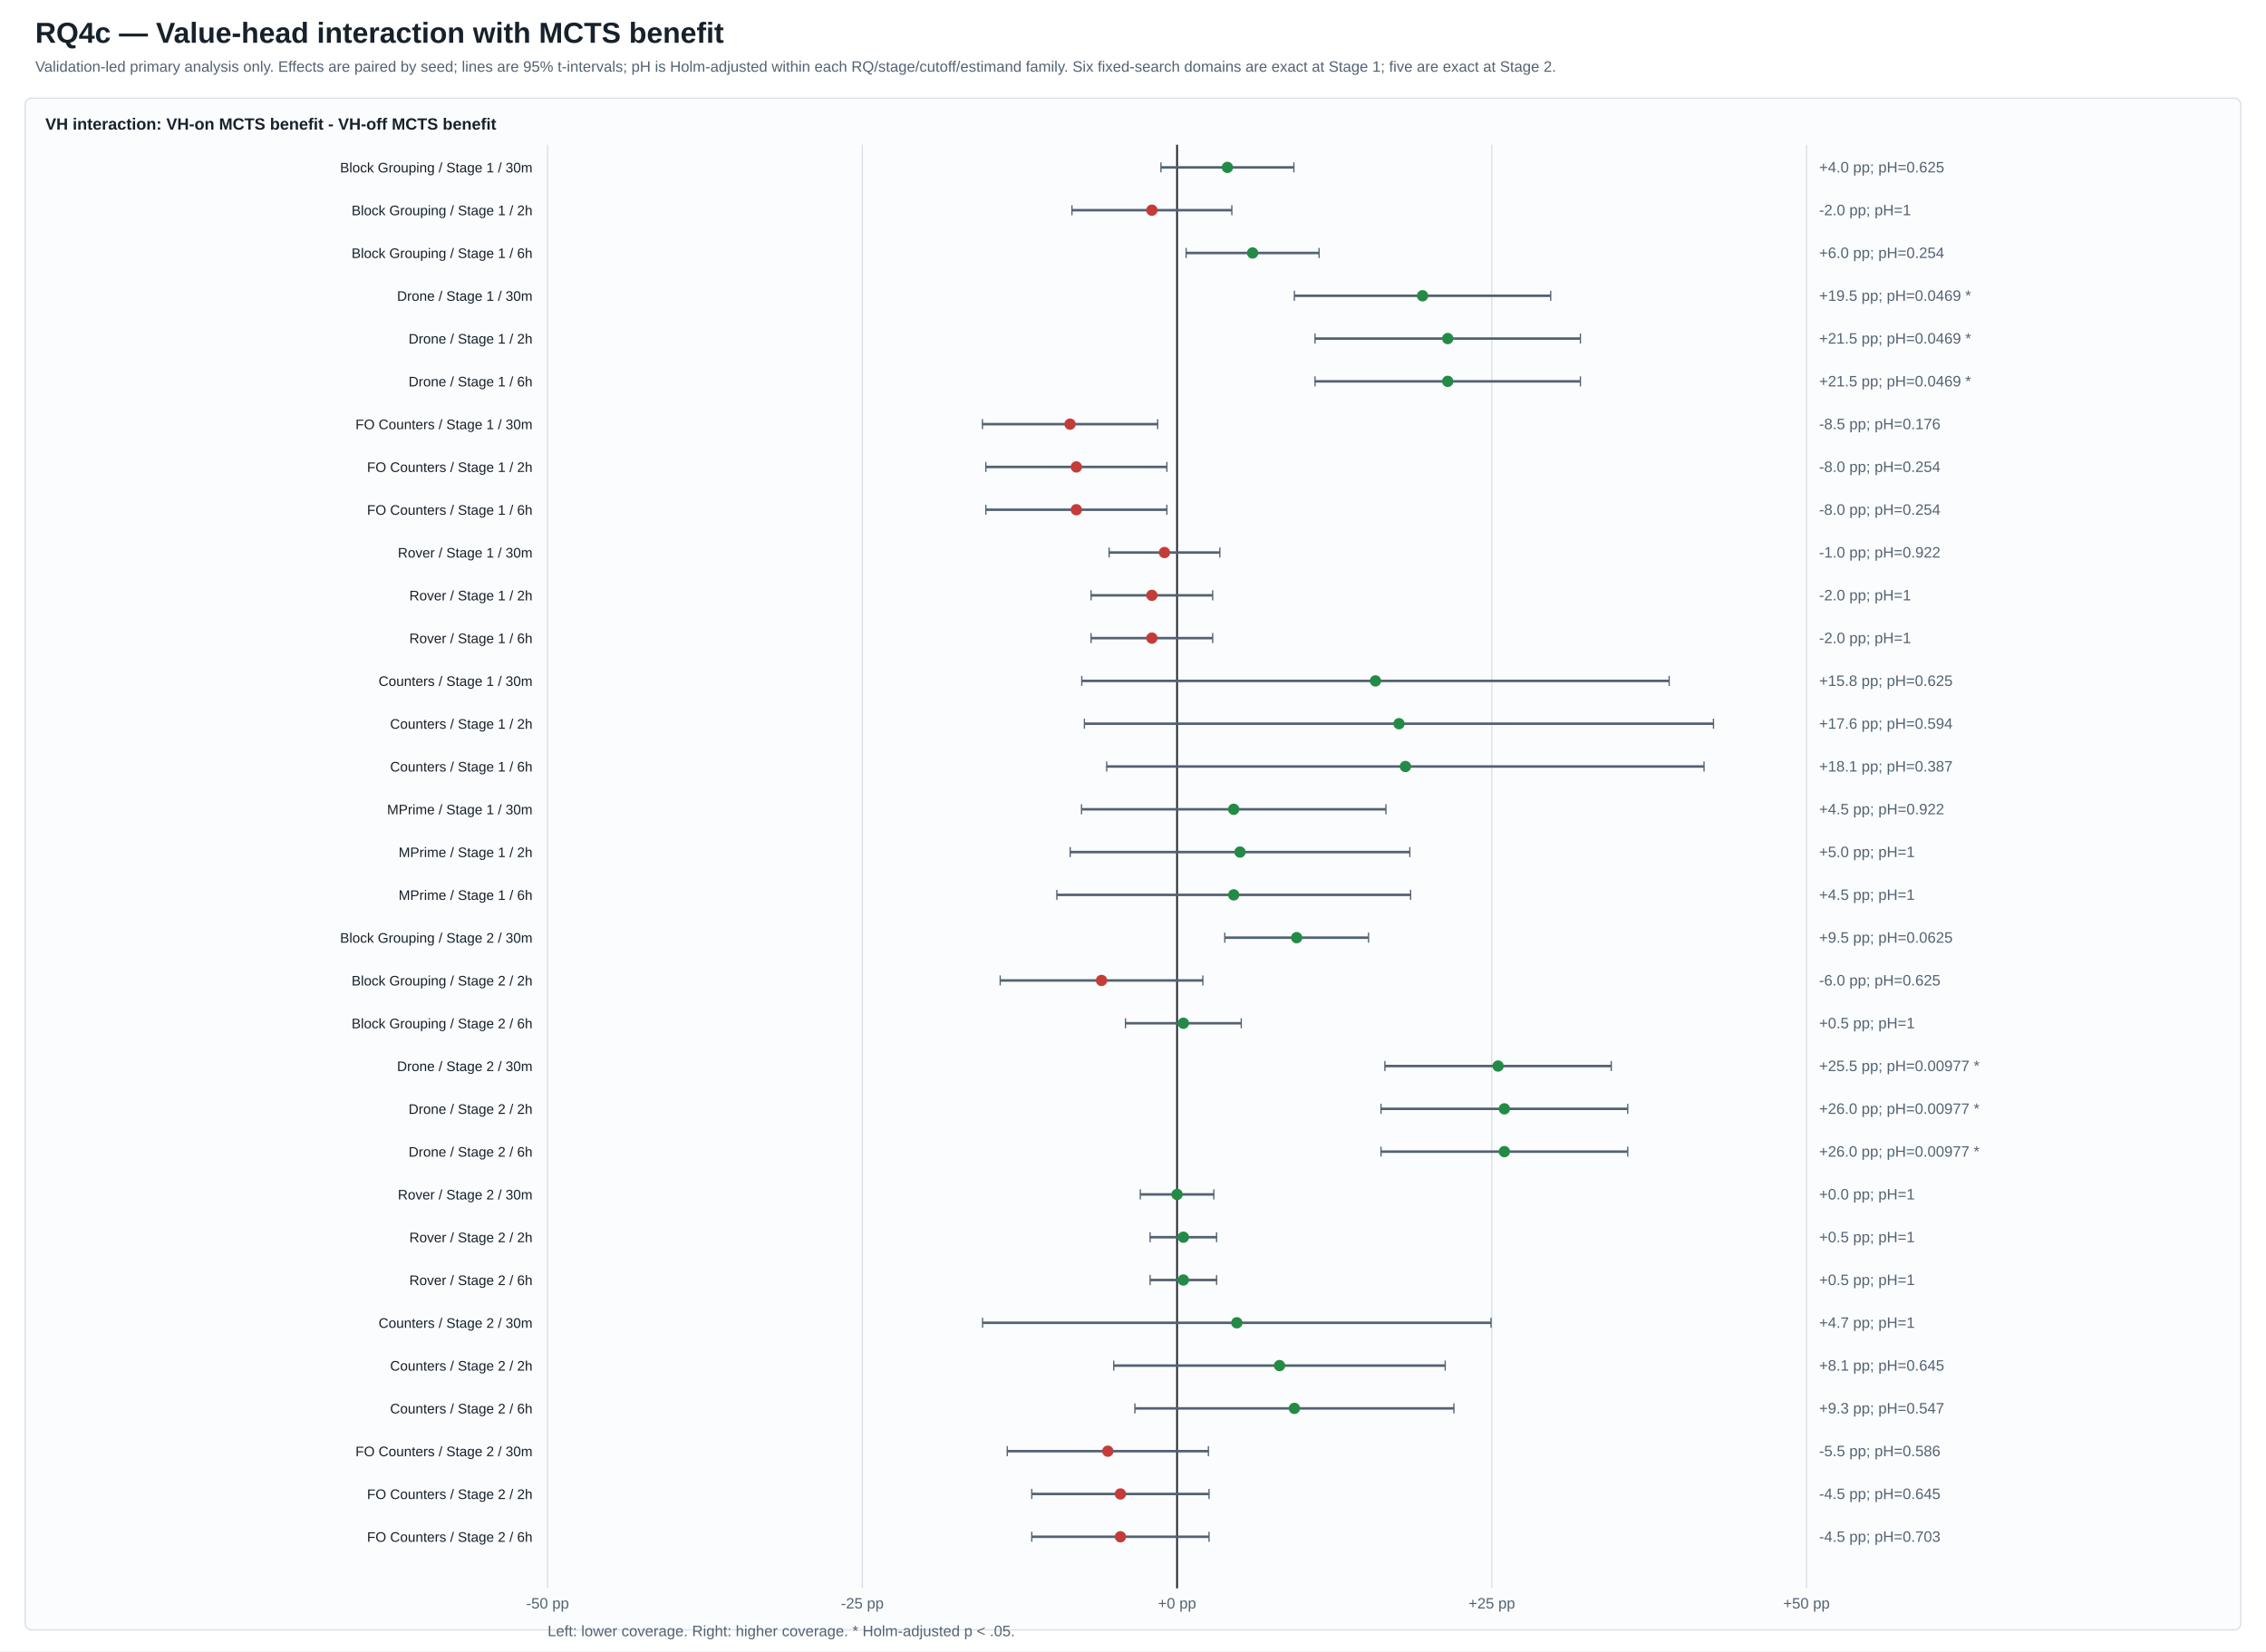
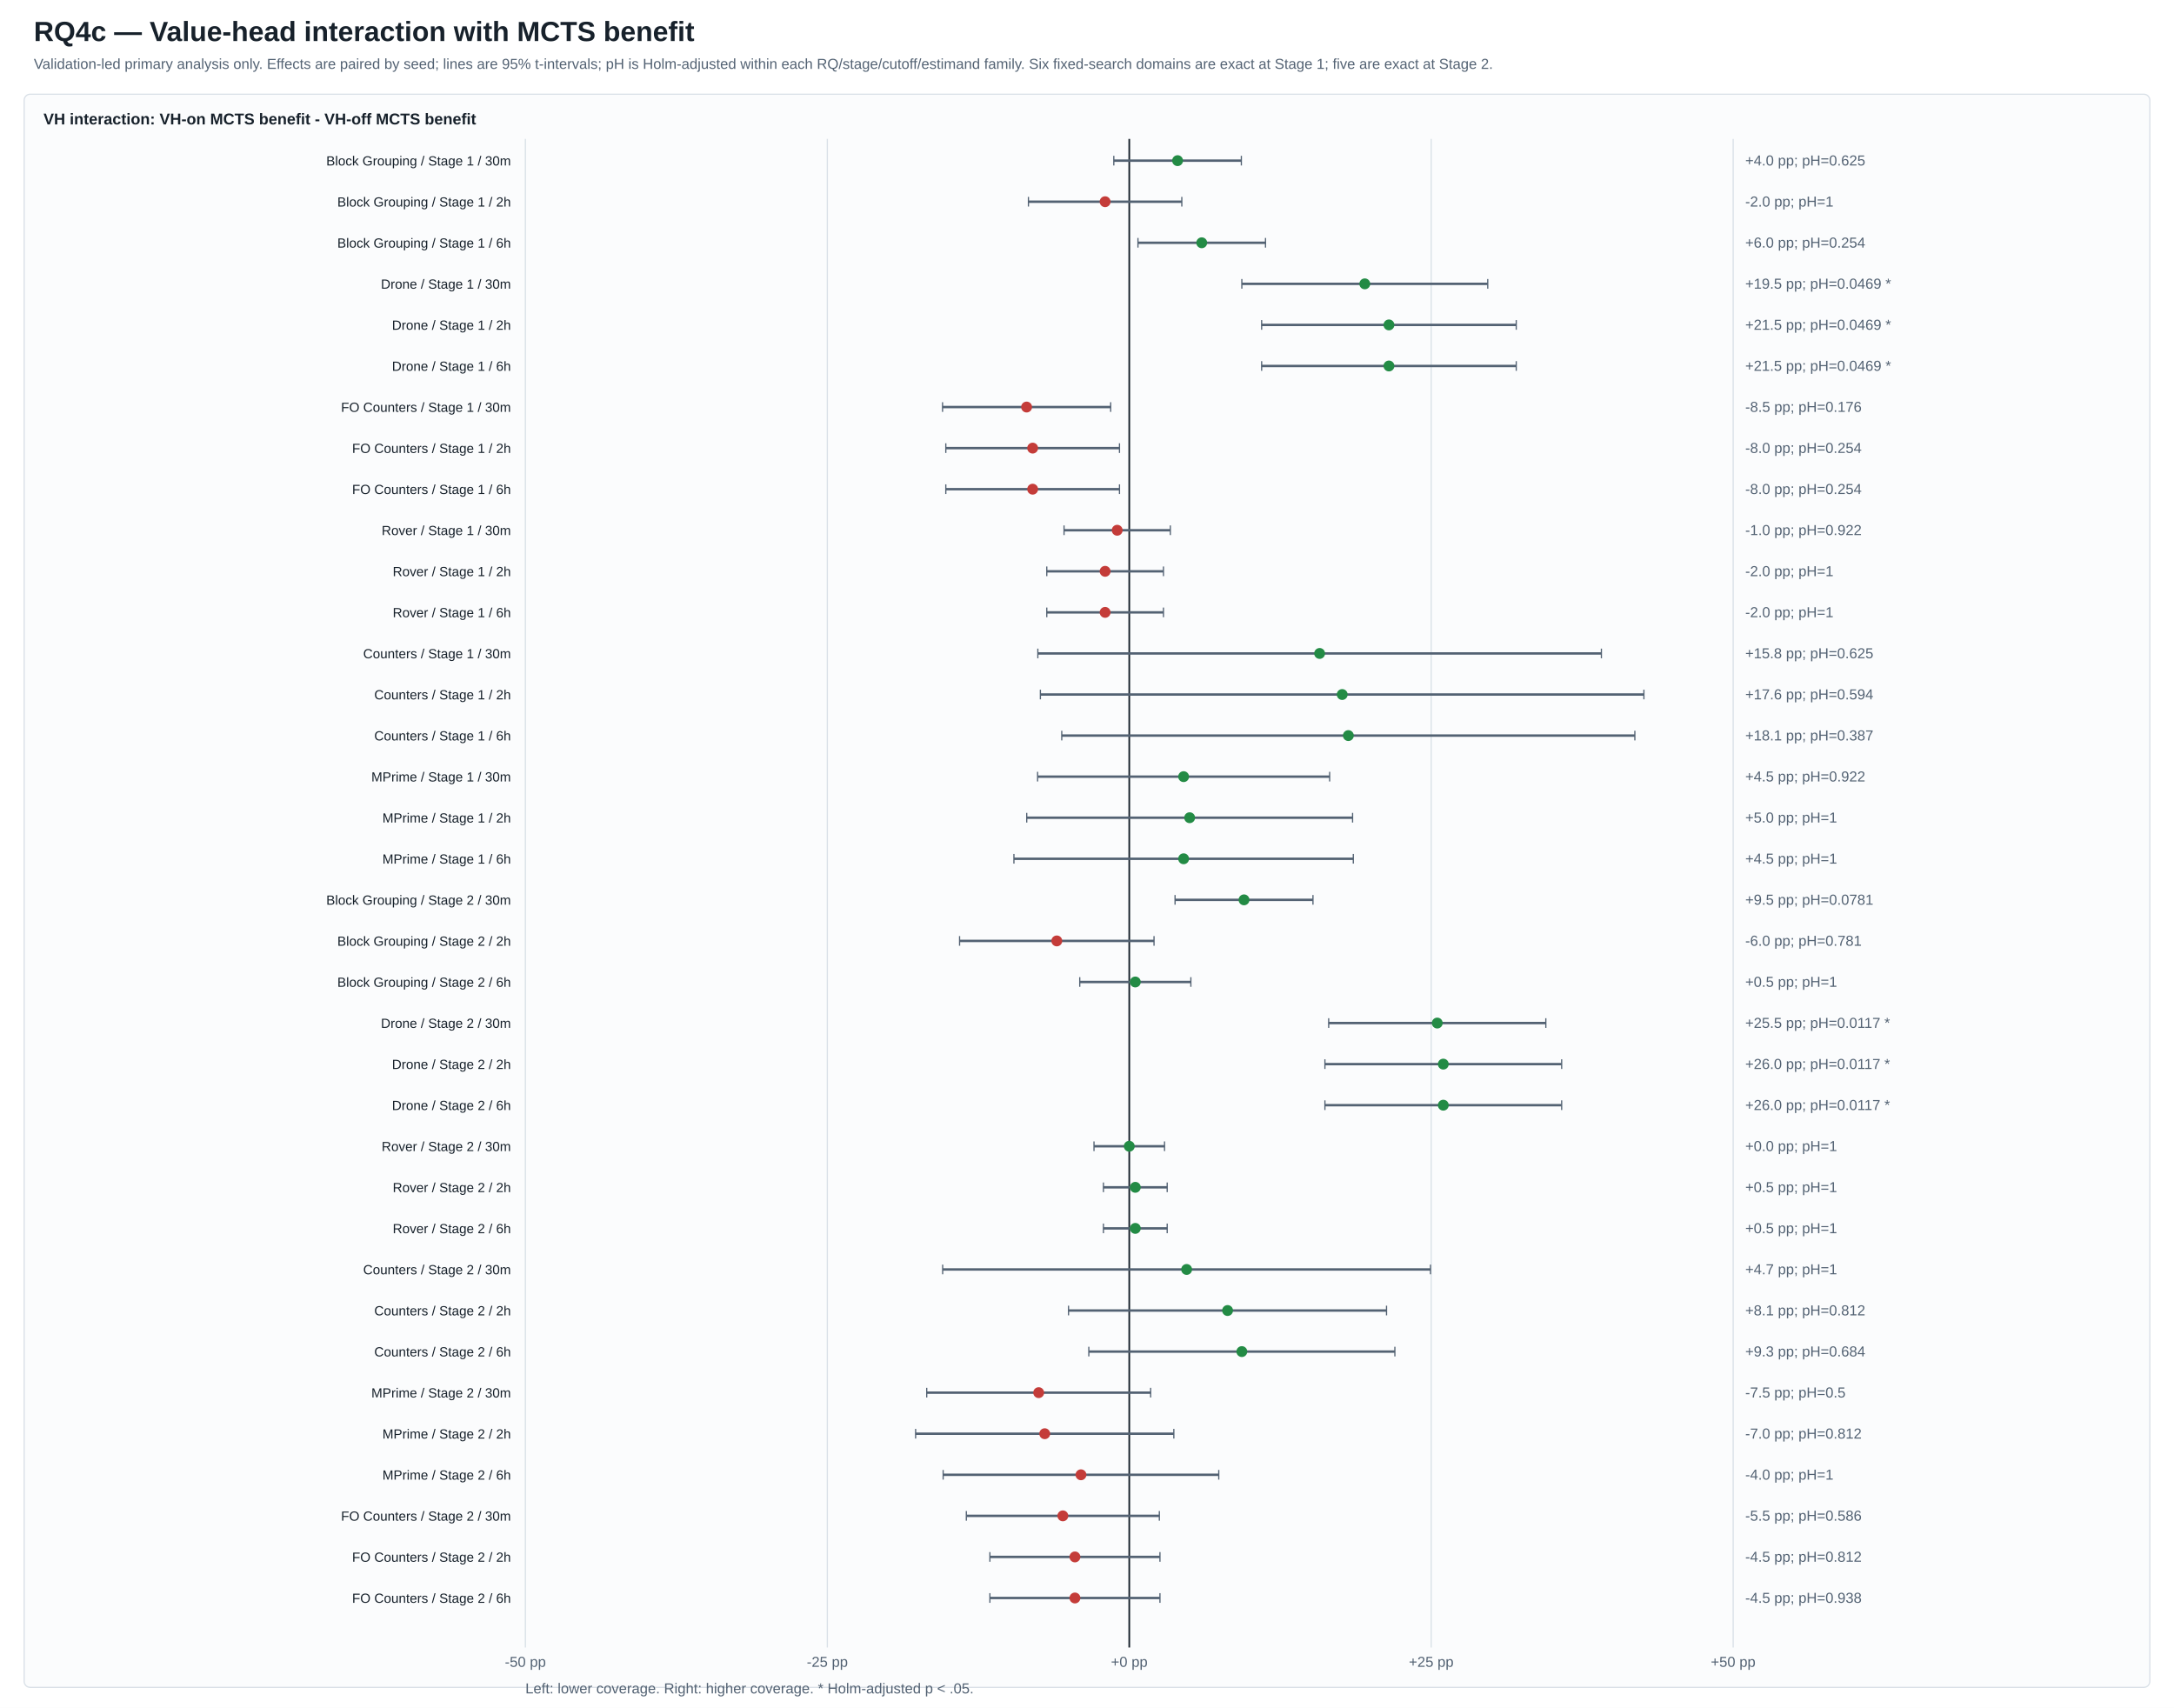
- <svg xmlns="http://www.w3.org/2000/svg" width="1800" height="1312" viewBox="0 0 1800 1312">
+ <svg xmlns="http://www.w3.org/2000/svg" width="1800" height="1414" viewBox="0 0 1800 1414">
  <rect width="100%" height="100%" fill="white" />
  <style>text{font-family:Segoe UI,Arial,sans-serif;fill:#17212b}.title{font-size:23px;font-weight:700}.sub{font-size:12px;fill:#536273}.label{font-size:11px}.head{font-size:13px;font-weight:700}</style>
  <text x="28" y="34" class="title">RQ4c — Value-head interaction with MCTS benefit</text>
  <text x="28" y="57" class="sub">Validation-led primary analysis only. Effects are paired by seed; lines are 95% t-intervals; pH is Holm-adjusted within each RQ/stage/cutoff/estimand family. Six fixed-search domains are exact at Stage 1; five are exact at Stage 2.</text>
-   <rect x="20" y="78" width="1760" height="1217" rx="5" fill="#fbfcfd" stroke="#d9e0e7" />
+   <rect x="20" y="78" width="1760" height="1319" rx="5" fill="#fbfcfd" stroke="#d9e0e7" />
  <text x="36" y="103" class="head">VH interaction: VH-on MCTS benefit - VH-off MCTS benefit</text>
-   <line x1="435.0" y1="115" x2="435.0" y2="1262" stroke="#d9e0e7" stroke-width="1" />
-   <text x="435.0" y="1278" text-anchor="middle" class="sub">-50 pp</text>
-   <line x1="685.0" y1="115" x2="685.0" y2="1262" stroke="#d9e0e7" stroke-width="1" />
-   <text x="685.0" y="1278" text-anchor="middle" class="sub">-25 pp</text>
-   <line x1="935.0" y1="115" x2="935.0" y2="1262" stroke="#17212b" stroke-width="1.4" />
-   <text x="935.0" y="1278" text-anchor="middle" class="sub">+0 pp</text>
-   <line x1="1185.0" y1="115" x2="1185.0" y2="1262" stroke="#d9e0e7" stroke-width="1" />
-   <text x="1185.0" y="1278" text-anchor="middle" class="sub">+25 pp</text>
-   <line x1="1435.0" y1="115" x2="1435.0" y2="1262" stroke="#d9e0e7" stroke-width="1" />
-   <text x="1435.0" y="1278" text-anchor="middle" class="sub">+50 pp</text>
+   <line x1="435.0" y1="115" x2="435.0" y2="1364" stroke="#d9e0e7" stroke-width="1" />
+   <text x="435.0" y="1380" text-anchor="middle" class="sub">-50 pp</text>
+   <line x1="685.0" y1="115" x2="685.0" y2="1364" stroke="#d9e0e7" stroke-width="1" />
+   <text x="685.0" y="1380" text-anchor="middle" class="sub">-25 pp</text>
+   <line x1="935.0" y1="115" x2="935.0" y2="1364" stroke="#17212b" stroke-width="1.4" />
+   <text x="935.0" y="1380" text-anchor="middle" class="sub">+0 pp</text>
+   <line x1="1185.0" y1="115" x2="1185.0" y2="1364" stroke="#d9e0e7" stroke-width="1" />
+   <text x="1185.0" y="1380" text-anchor="middle" class="sub">+25 pp</text>
+   <line x1="1435.0" y1="115" x2="1435.0" y2="1364" stroke="#d9e0e7" stroke-width="1" />
+   <text x="1435.0" y="1380" text-anchor="middle" class="sub">+50 pp</text>
  <text x="423" y="137" text-anchor="end" class="label">Block Grouping / Stage 1 / 30m</text>
  <line x1="922.2" y1="133" x2="1027.8" y2="133" stroke="#536273" stroke-width="2" />
  <line x1="922.2" y1="129" x2="922.2" y2="137" stroke="#536273" />
  <line x1="1027.8" y1="129" x2="1027.8" y2="137" stroke="#536273" />
  <circle cx="975.0" cy="133" r="4.5" fill="#238b45" />
  <text x="1445" y="137" class="sub">+4.0 pp; pH=0.625</text>
  <text x="423" y="171" text-anchor="end" class="label">Block Grouping / Stage 1 / 2h</text>
  <line x1="851.5" y1="167" x2="978.5" y2="167" stroke="#536273" stroke-width="2" />
  <line x1="851.5" y1="163" x2="851.5" y2="171" stroke="#536273" />
  <line x1="978.5" y1="163" x2="978.5" y2="171" stroke="#536273" />
  <circle cx="915.0" cy="167" r="4.5" fill="#c43c39" />
  <text x="1445" y="171" class="sub">-2.0 pp; pH=1</text>
  <text x="423" y="205" text-anchor="end" class="label">Block Grouping / Stage 1 / 6h</text>
  <line x1="942.2" y1="201" x2="1047.8" y2="201" stroke="#536273" stroke-width="2" />
  <line x1="942.2" y1="197" x2="942.2" y2="205" stroke="#536273" />
  <line x1="1047.8" y1="197" x2="1047.8" y2="205" stroke="#536273" />
  <circle cx="995.0" cy="201" r="4.5" fill="#238b45" />
  <text x="1445" y="205" class="sub">+6.0 pp; pH=0.254</text>
  <text x="423" y="239" text-anchor="end" class="label">Drone / Stage 1 / 30m</text>
  <line x1="1028.2" y1="235" x2="1231.8" y2="235" stroke="#536273" stroke-width="2" />
  <line x1="1028.2" y1="231" x2="1028.2" y2="239" stroke="#536273" />
  <line x1="1231.8" y1="231" x2="1231.8" y2="239" stroke="#536273" />
  <circle cx="1130.0" cy="235" r="4.5" fill="#238b45" />
  <text x="1445" y="239" class="sub">+19.5 pp; pH=0.0469 *</text>
  <text x="423" y="273" text-anchor="end" class="label">Drone / Stage 1 / 2h</text>
  <line x1="1044.6" y1="269" x2="1255.4" y2="269" stroke="#536273" stroke-width="2" />
  <line x1="1044.6" y1="265" x2="1044.6" y2="273" stroke="#536273" />
  <line x1="1255.4" y1="265" x2="1255.4" y2="273" stroke="#536273" />
  <circle cx="1150.0" cy="269" r="4.5" fill="#238b45" />
  <text x="1445" y="273" class="sub">+21.5 pp; pH=0.0469 *</text>
  <text x="423" y="307" text-anchor="end" class="label">Drone / Stage 1 / 6h</text>
  <line x1="1044.6" y1="303" x2="1255.4" y2="303" stroke="#536273" stroke-width="2" />
  <line x1="1044.6" y1="299" x2="1044.6" y2="307" stroke="#536273" />
  <line x1="1255.4" y1="299" x2="1255.4" y2="307" stroke="#536273" />
  <circle cx="1150.0" cy="303" r="4.5" fill="#238b45" />
  <text x="1445" y="307" class="sub">+21.5 pp; pH=0.0469 *</text>
  <text x="423" y="341" text-anchor="end" class="label">FO Counters / Stage 1 / 30m</text>
  <line x1="780.4" y1="337" x2="919.6" y2="337" stroke="#536273" stroke-width="2" />
  <line x1="780.4" y1="333" x2="780.4" y2="341" stroke="#536273" />
  <line x1="919.6" y1="333" x2="919.6" y2="341" stroke="#536273" />
  <circle cx="850.0" cy="337" r="4.5" fill="#c43c39" />
  <text x="1445" y="341" class="sub">-8.5 pp; pH=0.176</text>
  <text x="423" y="375" text-anchor="end" class="label">FO Counters / Stage 1 / 2h</text>
  <line x1="783.1" y1="371" x2="926.9" y2="371" stroke="#536273" stroke-width="2" />
  <line x1="783.1" y1="367" x2="783.1" y2="375" stroke="#536273" />
  <line x1="926.9" y1="367" x2="926.9" y2="375" stroke="#536273" />
  <circle cx="855.0" cy="371" r="4.5" fill="#c43c39" />
  <text x="1445" y="375" class="sub">-8.0 pp; pH=0.254</text>
  <text x="423" y="409" text-anchor="end" class="label">FO Counters / Stage 1 / 6h</text>
  <line x1="783.1" y1="405" x2="926.9" y2="405" stroke="#536273" stroke-width="2" />
  <line x1="783.1" y1="401" x2="783.1" y2="409" stroke="#536273" />
  <line x1="926.9" y1="401" x2="926.9" y2="409" stroke="#536273" />
  <circle cx="855.0" cy="405" r="4.5" fill="#c43c39" />
  <text x="1445" y="409" class="sub">-8.0 pp; pH=0.254</text>
  <text x="423" y="443" text-anchor="end" class="label">Rover / Stage 1 / 30m</text>
  <line x1="881.0" y1="439" x2="969.0" y2="439" stroke="#536273" stroke-width="2" />
  <line x1="881.0" y1="435" x2="881.0" y2="443" stroke="#536273" />
  <line x1="969.0" y1="435" x2="969.0" y2="443" stroke="#536273" />
  <circle cx="925.0" cy="439" r="4.5" fill="#c43c39" />
  <text x="1445" y="443" class="sub">-1.0 pp; pH=0.922</text>
  <text x="423" y="477" text-anchor="end" class="label">Rover / Stage 1 / 2h</text>
  <line x1="866.7" y1="473" x2="963.3" y2="473" stroke="#536273" stroke-width="2" />
  <line x1="866.7" y1="469" x2="866.7" y2="477" stroke="#536273" />
  <line x1="963.3" y1="469" x2="963.3" y2="477" stroke="#536273" />
  <circle cx="915.0" cy="473" r="4.5" fill="#c43c39" />
  <text x="1445" y="477" class="sub">-2.0 pp; pH=1</text>
  <text x="423" y="511" text-anchor="end" class="label">Rover / Stage 1 / 6h</text>
  <line x1="866.7" y1="507" x2="963.3" y2="507" stroke="#536273" stroke-width="2" />
  <line x1="866.7" y1="503" x2="866.7" y2="511" stroke="#536273" />
  <line x1="963.3" y1="503" x2="963.3" y2="511" stroke="#536273" />
  <circle cx="915.0" cy="507" r="4.5" fill="#c43c39" />
  <text x="1445" y="511" class="sub">-2.0 pp; pH=1</text>
  <text x="423" y="545" text-anchor="end" class="label">Counters / Stage 1 / 30m</text>
  <line x1="859.3" y1="541" x2="1325.9" y2="541" stroke="#536273" stroke-width="2" />
  <line x1="859.3" y1="537" x2="859.3" y2="545" stroke="#536273" />
  <line x1="1325.9" y1="537" x2="1325.9" y2="545" stroke="#536273" />
  <circle cx="1092.6" cy="541" r="4.5" fill="#238b45" />
  <text x="1445" y="545" class="sub">+15.8 pp; pH=0.625</text>
  <text x="423" y="579" text-anchor="end" class="label">Counters / Stage 1 / 2h</text>
  <line x1="861.4" y1="575" x2="1361.1" y2="575" stroke="#536273" stroke-width="2" />
  <line x1="861.4" y1="571" x2="861.4" y2="579" stroke="#536273" />
  <line x1="1361.1" y1="571" x2="1361.1" y2="579" stroke="#536273" />
  <circle cx="1111.3" cy="575" r="4.5" fill="#238b45" />
  <text x="1445" y="579" class="sub">+17.6 pp; pH=0.594</text>
  <text x="423" y="613" text-anchor="end" class="label">Counters / Stage 1 / 6h</text>
  <line x1="879.1" y1="609" x2="1353.6" y2="609" stroke="#536273" stroke-width="2" />
  <line x1="879.1" y1="605" x2="879.1" y2="613" stroke="#536273" />
  <line x1="1353.6" y1="605" x2="1353.6" y2="613" stroke="#536273" />
  <circle cx="1116.4" cy="609" r="4.5" fill="#238b45" />
  <text x="1445" y="613" class="sub">+18.1 pp; pH=0.387</text>
  <text x="423" y="647" text-anchor="end" class="label">MPrime / Stage 1 / 30m</text>
  <line x1="859.1" y1="643" x2="1100.9" y2="643" stroke="#536273" stroke-width="2" />
  <line x1="859.1" y1="639" x2="859.1" y2="647" stroke="#536273" />
  <line x1="1100.9" y1="639" x2="1100.9" y2="647" stroke="#536273" />
  <circle cx="980.0" cy="643" r="4.5" fill="#238b45" />
  <text x="1445" y="647" class="sub">+4.5 pp; pH=0.922</text>
  <text x="423" y="681" text-anchor="end" class="label">MPrime / Stage 1 / 2h</text>
  <line x1="850.1" y1="677" x2="1119.9" y2="677" stroke="#536273" stroke-width="2" />
  <line x1="850.1" y1="673" x2="850.1" y2="681" stroke="#536273" />
  <line x1="1119.9" y1="673" x2="1119.9" y2="681" stroke="#536273" />
  <circle cx="985.0" cy="677" r="4.5" fill="#238b45" />
  <text x="1445" y="681" class="sub">+5.0 pp; pH=1</text>
  <text x="423" y="715" text-anchor="end" class="label">MPrime / Stage 1 / 6h</text>
  <line x1="839.5" y1="711" x2="1120.5" y2="711" stroke="#536273" stroke-width="2" />
  <line x1="839.5" y1="707" x2="839.5" y2="715" stroke="#536273" />
  <line x1="1120.5" y1="707" x2="1120.5" y2="715" stroke="#536273" />
  <circle cx="980.0" cy="711" r="4.5" fill="#238b45" />
  <text x="1445" y="715" class="sub">+4.5 pp; pH=1</text>
  <text x="423" y="749" text-anchor="end" class="label">Block Grouping / Stage 2 / 30m</text>
  <line x1="972.9" y1="745" x2="1087.1" y2="745" stroke="#536273" stroke-width="2" />
  <line x1="972.9" y1="741" x2="972.9" y2="749" stroke="#536273" />
  <line x1="1087.1" y1="741" x2="1087.1" y2="749" stroke="#536273" />
  <circle cx="1030.0" cy="745" r="4.5" fill="#238b45" />
-   <text x="1445" y="749" class="sub">+9.5 pp; pH=0.0625</text>
+   <text x="1445" y="749" class="sub">+9.5 pp; pH=0.0781</text>
  <text x="423" y="783" text-anchor="end" class="label">Block Grouping / Stage 2 / 2h</text>
  <line x1="794.5" y1="779" x2="955.5" y2="779" stroke="#536273" stroke-width="2" />
  <line x1="794.5" y1="775" x2="794.5" y2="783" stroke="#536273" />
  <line x1="955.5" y1="775" x2="955.5" y2="783" stroke="#536273" />
  <circle cx="875.0" cy="779" r="4.5" fill="#c43c39" />
-   <text x="1445" y="783" class="sub">-6.0 pp; pH=0.625</text>
+   <text x="1445" y="783" class="sub">-6.0 pp; pH=0.781</text>
  <text x="423" y="817" text-anchor="end" class="label">Block Grouping / Stage 2 / 6h</text>
  <line x1="894.0" y1="813" x2="986.0" y2="813" stroke="#536273" stroke-width="2" />
  <line x1="894.0" y1="809" x2="894.0" y2="817" stroke="#536273" />
  <line x1="986.0" y1="809" x2="986.0" y2="817" stroke="#536273" />
  <circle cx="940.0" cy="813" r="4.5" fill="#238b45" />
  <text x="1445" y="817" class="sub">+0.5 pp; pH=1</text>
  <text x="423" y="851" text-anchor="end" class="label">Drone / Stage 2 / 30m</text>
  <line x1="1100.1" y1="847" x2="1279.9" y2="847" stroke="#536273" stroke-width="2" />
  <line x1="1100.1" y1="843" x2="1100.1" y2="851" stroke="#536273" />
  <line x1="1279.9" y1="843" x2="1279.9" y2="851" stroke="#536273" />
  <circle cx="1190.0" cy="847" r="4.5" fill="#238b45" />
-   <text x="1445" y="851" class="sub">+25.5 pp; pH=0.00977 *</text>
+   <text x="1445" y="851" class="sub">+25.5 pp; pH=0.0117 *</text>
  <text x="423" y="885" text-anchor="end" class="label">Drone / Stage 2 / 2h</text>
  <line x1="1097.0" y1="881" x2="1293.0" y2="881" stroke="#536273" stroke-width="2" />
  <line x1="1097.0" y1="877" x2="1097.0" y2="885" stroke="#536273" />
  <line x1="1293.0" y1="877" x2="1293.0" y2="885" stroke="#536273" />
  <circle cx="1195.0" cy="881" r="4.5" fill="#238b45" />
-   <text x="1445" y="885" class="sub">+26.0 pp; pH=0.00977 *</text>
+   <text x="1445" y="885" class="sub">+26.0 pp; pH=0.0117 *</text>
  <text x="423" y="919" text-anchor="end" class="label">Drone / Stage 2 / 6h</text>
  <line x1="1097.0" y1="915" x2="1293.0" y2="915" stroke="#536273" stroke-width="2" />
  <line x1="1097.0" y1="911" x2="1097.0" y2="919" stroke="#536273" />
  <line x1="1293.0" y1="911" x2="1293.0" y2="919" stroke="#536273" />
  <circle cx="1195.0" cy="915" r="4.5" fill="#238b45" />
-   <text x="1445" y="919" class="sub">+26.0 pp; pH=0.00977 *</text>
+   <text x="1445" y="919" class="sub">+26.0 pp; pH=0.0117 *</text>
  <text x="423" y="953" text-anchor="end" class="label">Rover / Stage 2 / 30m</text>
  <line x1="905.8" y1="949" x2="964.2" y2="949" stroke="#536273" stroke-width="2" />
  <line x1="905.8" y1="945" x2="905.8" y2="953" stroke="#536273" />
  <line x1="964.2" y1="945" x2="964.2" y2="953" stroke="#536273" />
  <circle cx="935.0" cy="949" r="4.5" fill="#238b45" />
  <text x="1445" y="953" class="sub">+0.0 pp; pH=1</text>
  <text x="423" y="987" text-anchor="end" class="label">Rover / Stage 2 / 2h</text>
  <line x1="913.6" y1="983" x2="966.4" y2="983" stroke="#536273" stroke-width="2" />
  <line x1="913.6" y1="979" x2="913.6" y2="987" stroke="#536273" />
  <line x1="966.4" y1="979" x2="966.4" y2="987" stroke="#536273" />
  <circle cx="940.0" cy="983" r="4.5" fill="#238b45" />
  <text x="1445" y="987" class="sub">+0.5 pp; pH=1</text>
  <text x="423" y="1021" text-anchor="end" class="label">Rover / Stage 2 / 6h</text>
  <line x1="913.6" y1="1017" x2="966.4" y2="1017" stroke="#536273" stroke-width="2" />
  <line x1="913.6" y1="1013" x2="913.6" y2="1021" stroke="#536273" />
  <line x1="966.4" y1="1013" x2="966.4" y2="1021" stroke="#536273" />
  <circle cx="940.0" cy="1017" r="4.5" fill="#238b45" />
  <text x="1445" y="1021" class="sub">+0.5 pp; pH=1</text>
  <text x="423" y="1055" text-anchor="end" class="label">Counters / Stage 2 / 30m</text>
  <line x1="780.5" y1="1051" x2="1184.4" y2="1051" stroke="#536273" stroke-width="2" />
  <line x1="780.5" y1="1047" x2="780.5" y2="1055" stroke="#536273" />
  <line x1="1184.4" y1="1047" x2="1184.4" y2="1055" stroke="#536273" />
  <circle cx="982.5" cy="1051" r="4.5" fill="#238b45" />
  <text x="1445" y="1055" class="sub">+4.7 pp; pH=1</text>
  <text x="423" y="1089" text-anchor="end" class="label">Counters / Stage 2 / 2h</text>
  <line x1="884.7" y1="1085" x2="1148.0" y2="1085" stroke="#536273" stroke-width="2" />
  <line x1="884.7" y1="1081" x2="884.7" y2="1089" stroke="#536273" />
  <line x1="1148.0" y1="1081" x2="1148.0" y2="1089" stroke="#536273" />
  <circle cx="1016.4" cy="1085" r="4.5" fill="#238b45" />
-   <text x="1445" y="1089" class="sub">+8.1 pp; pH=0.645</text>
+   <text x="1445" y="1089" class="sub">+8.1 pp; pH=0.812</text>
  <text x="423" y="1123" text-anchor="end" class="label">Counters / Stage 2 / 6h</text>
  <line x1="901.5" y1="1119" x2="1154.9" y2="1119" stroke="#536273" stroke-width="2" />
  <line x1="901.5" y1="1115" x2="901.5" y2="1123" stroke="#536273" />
  <line x1="1154.9" y1="1115" x2="1154.9" y2="1123" stroke="#536273" />
  <circle cx="1028.2" cy="1119" r="4.5" fill="#238b45" />
-   <text x="1445" y="1123" class="sub">+9.3 pp; pH=0.547</text>
-   <text x="423" y="1157" text-anchor="end" class="label">FO Counters / Stage 2 / 30m</text>
-   <line x1="800.1" y1="1153" x2="959.9" y2="1153" stroke="#536273" stroke-width="2" />
-   <line x1="800.1" y1="1149" x2="800.1" y2="1157" stroke="#536273" />
-   <line x1="959.9" y1="1149" x2="959.9" y2="1157" stroke="#536273" />
-   <circle cx="880.0" cy="1153" r="4.5" fill="#c43c39" />
-   <text x="1445" y="1157" class="sub">-5.5 pp; pH=0.586</text>
-   <text x="423" y="1191" text-anchor="end" class="label">FO Counters / Stage 2 / 2h</text>
-   <line x1="819.6" y1="1187" x2="960.4" y2="1187" stroke="#536273" stroke-width="2" />
-   <line x1="819.6" y1="1183" x2="819.6" y2="1191" stroke="#536273" />
-   <line x1="960.4" y1="1183" x2="960.4" y2="1191" stroke="#536273" />
-   <circle cx="890.0" cy="1187" r="4.5" fill="#c43c39" />
-   <text x="1445" y="1191" class="sub">-4.5 pp; pH=0.645</text>
-   <text x="423" y="1225" text-anchor="end" class="label">FO Counters / Stage 2 / 6h</text>
-   <line x1="819.6" y1="1221" x2="960.4" y2="1221" stroke="#536273" stroke-width="2" />
-   <line x1="819.6" y1="1217" x2="819.6" y2="1225" stroke="#536273" />
-   <line x1="960.4" y1="1217" x2="960.4" y2="1225" stroke="#536273" />
-   <circle cx="890.0" cy="1221" r="4.5" fill="#c43c39" />
-   <text x="1445" y="1225" class="sub">-4.5 pp; pH=0.703</text>
-   <text x="435" y="1300" class="sub">Left: lower coverage. Right: higher coverage. * Holm-adjusted p &lt; .05.</text>
+   <text x="1445" y="1123" class="sub">+9.3 pp; pH=0.684</text>
+   <text x="423" y="1157" text-anchor="end" class="label">MPrime / Stage 2 / 30m</text>
+   <line x1="767.3" y1="1153" x2="952.7" y2="1153" stroke="#536273" stroke-width="2" />
+   <line x1="767.3" y1="1149" x2="767.3" y2="1157" stroke="#536273" />
+   <line x1="952.7" y1="1149" x2="952.7" y2="1157" stroke="#536273" />
+   <circle cx="860.0" cy="1153" r="4.5" fill="#c43c39" />
+   <text x="1445" y="1157" class="sub">-7.5 pp; pH=0.5</text>
+   <text x="423" y="1191" text-anchor="end" class="label">MPrime / Stage 2 / 2h</text>
+   <line x1="758.1" y1="1187" x2="971.9" y2="1187" stroke="#536273" stroke-width="2" />
+   <line x1="758.1" y1="1183" x2="758.1" y2="1191" stroke="#536273" />
+   <line x1="971.9" y1="1183" x2="971.9" y2="1191" stroke="#536273" />
+   <circle cx="865.0" cy="1187" r="4.5" fill="#c43c39" />
+   <text x="1445" y="1191" class="sub">-7.0 pp; pH=0.812</text>
+   <text x="423" y="1225" text-anchor="end" class="label">MPrime / Stage 2 / 6h</text>
+   <line x1="780.9" y1="1221" x2="1009.1" y2="1221" stroke="#536273" stroke-width="2" />
+   <line x1="780.9" y1="1217" x2="780.9" y2="1225" stroke="#536273" />
+   <line x1="1009.1" y1="1217" x2="1009.1" y2="1225" stroke="#536273" />
+   <circle cx="895.0" cy="1221" r="4.5" fill="#c43c39" />
+   <text x="1445" y="1225" class="sub">-4.0 pp; pH=1</text>
+   <text x="423" y="1259" text-anchor="end" class="label">FO Counters / Stage 2 / 30m</text>
+   <line x1="800.1" y1="1255" x2="959.9" y2="1255" stroke="#536273" stroke-width="2" />
+   <line x1="800.1" y1="1251" x2="800.1" y2="1259" stroke="#536273" />
+   <line x1="959.9" y1="1251" x2="959.9" y2="1259" stroke="#536273" />
+   <circle cx="880.0" cy="1255" r="4.5" fill="#c43c39" />
+   <text x="1445" y="1259" class="sub">-5.5 pp; pH=0.586</text>
+   <text x="423" y="1293" text-anchor="end" class="label">FO Counters / Stage 2 / 2h</text>
+   <line x1="819.6" y1="1289" x2="960.4" y2="1289" stroke="#536273" stroke-width="2" />
+   <line x1="819.6" y1="1285" x2="819.6" y2="1293" stroke="#536273" />
+   <line x1="960.4" y1="1285" x2="960.4" y2="1293" stroke="#536273" />
+   <circle cx="890.0" cy="1289" r="4.5" fill="#c43c39" />
+   <text x="1445" y="1293" class="sub">-4.5 pp; pH=0.812</text>
+   <text x="423" y="1327" text-anchor="end" class="label">FO Counters / Stage 2 / 6h</text>
+   <line x1="819.6" y1="1323" x2="960.4" y2="1323" stroke="#536273" stroke-width="2" />
+   <line x1="819.6" y1="1319" x2="819.6" y2="1327" stroke="#536273" />
+   <line x1="960.4" y1="1319" x2="960.4" y2="1327" stroke="#536273" />
+   <circle cx="890.0" cy="1323" r="4.5" fill="#c43c39" />
+   <text x="1445" y="1327" class="sub">-4.5 pp; pH=0.938</text>
+   <text x="435" y="1402" class="sub">Left: lower coverage. Right: higher coverage. * Holm-adjusted p &lt; .05.</text>
</svg>
